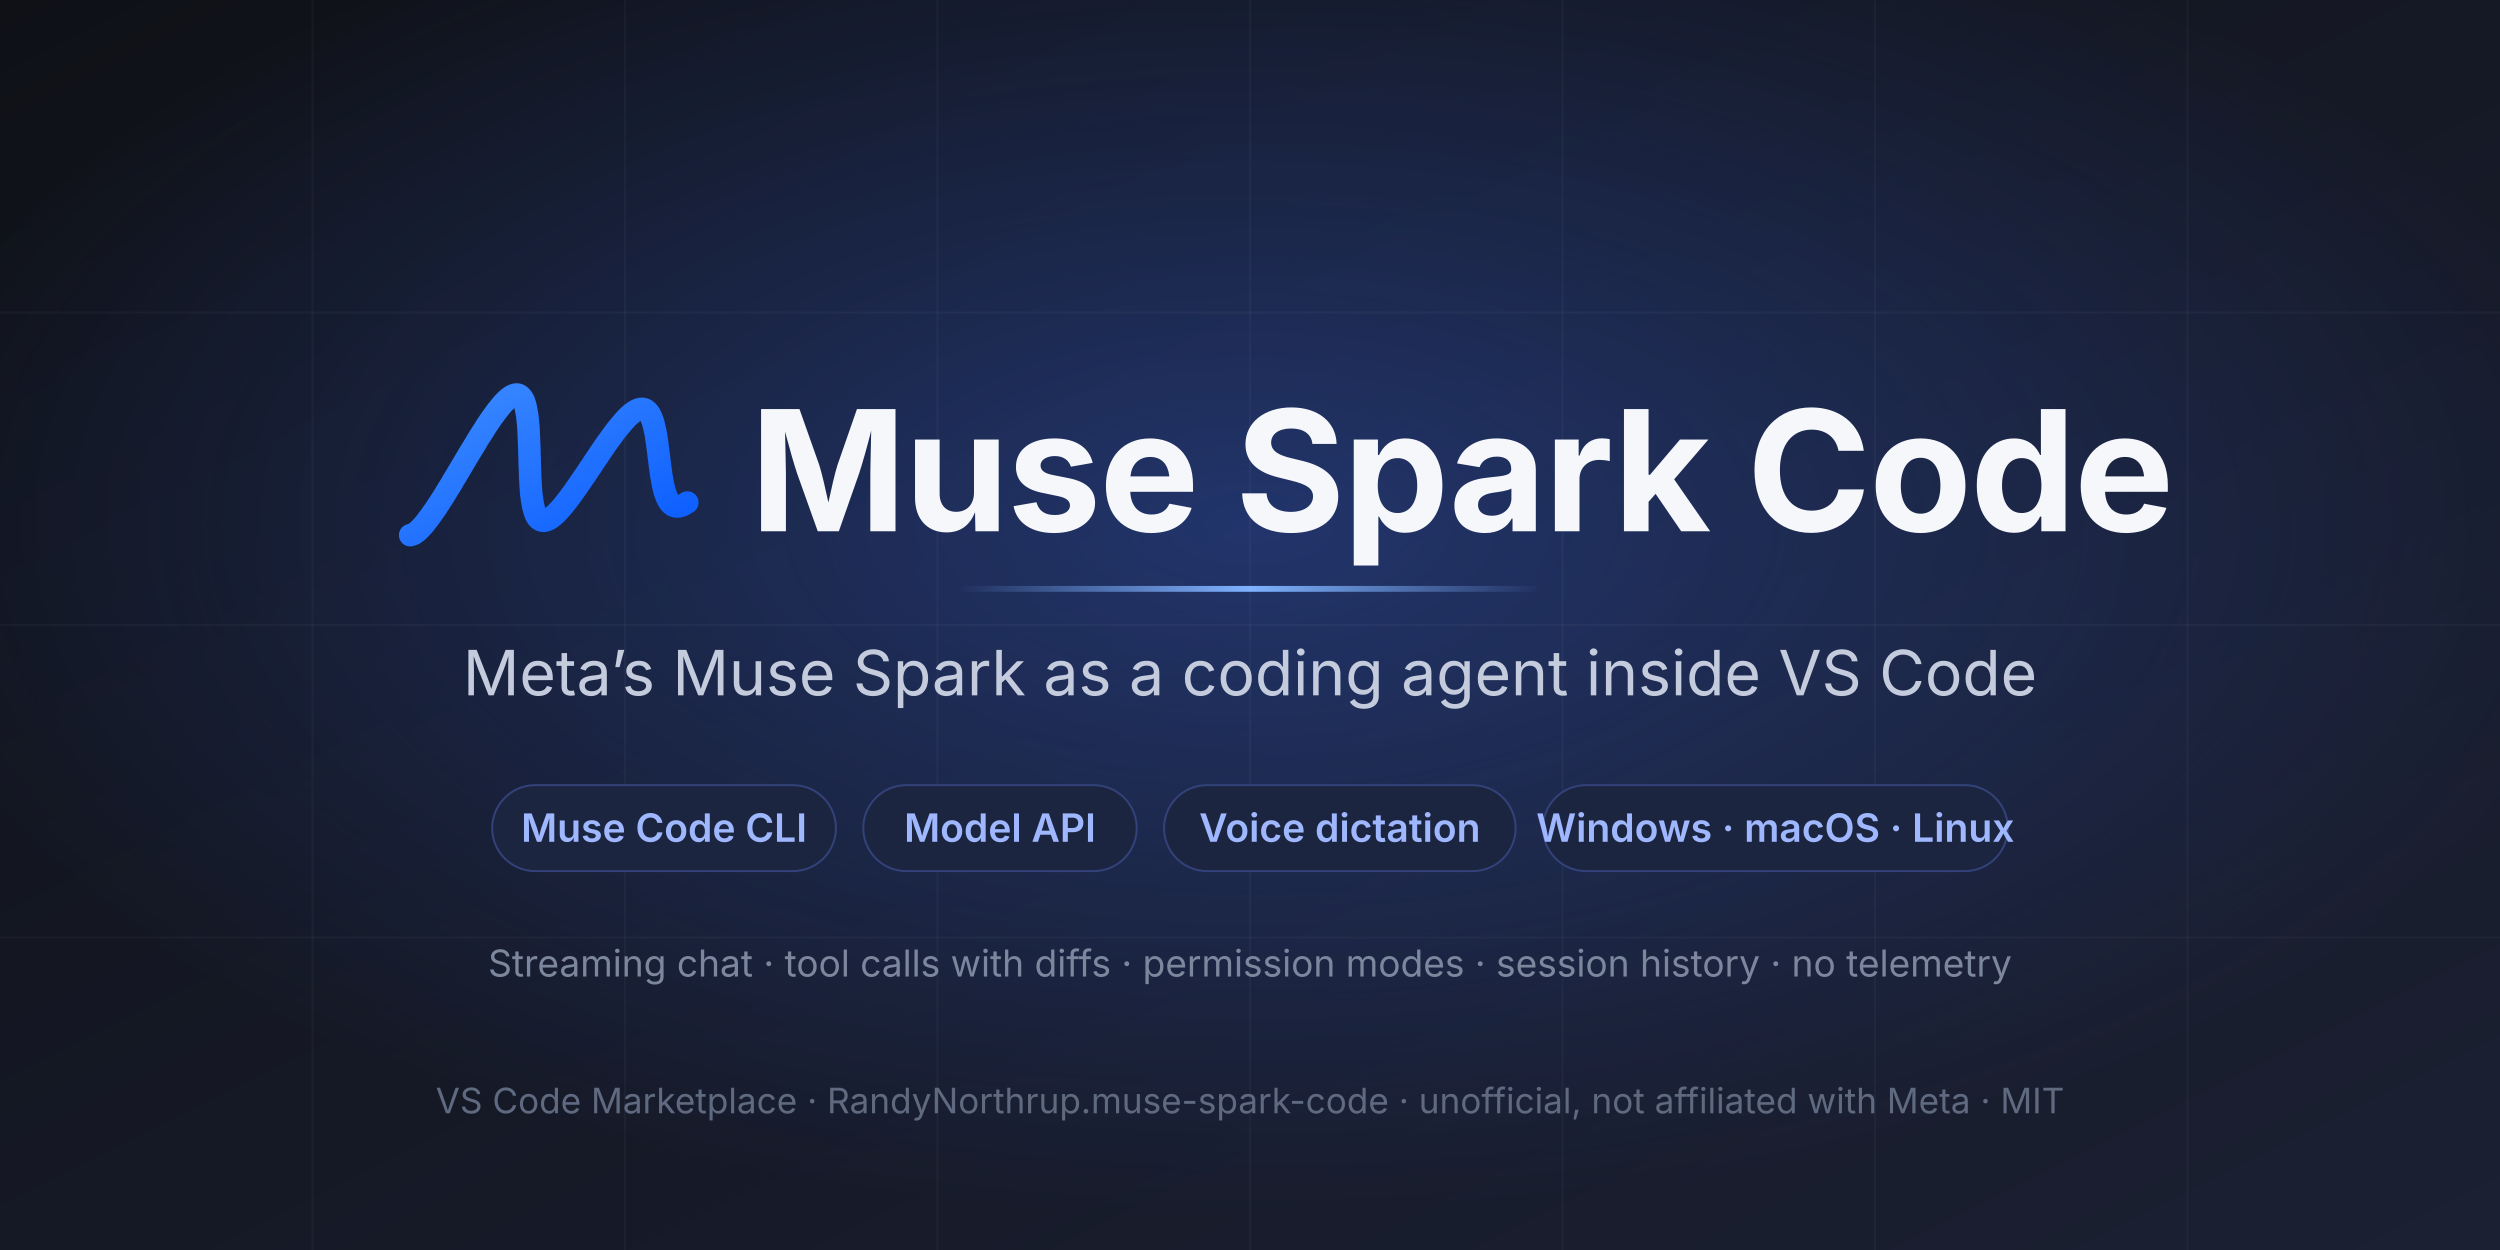
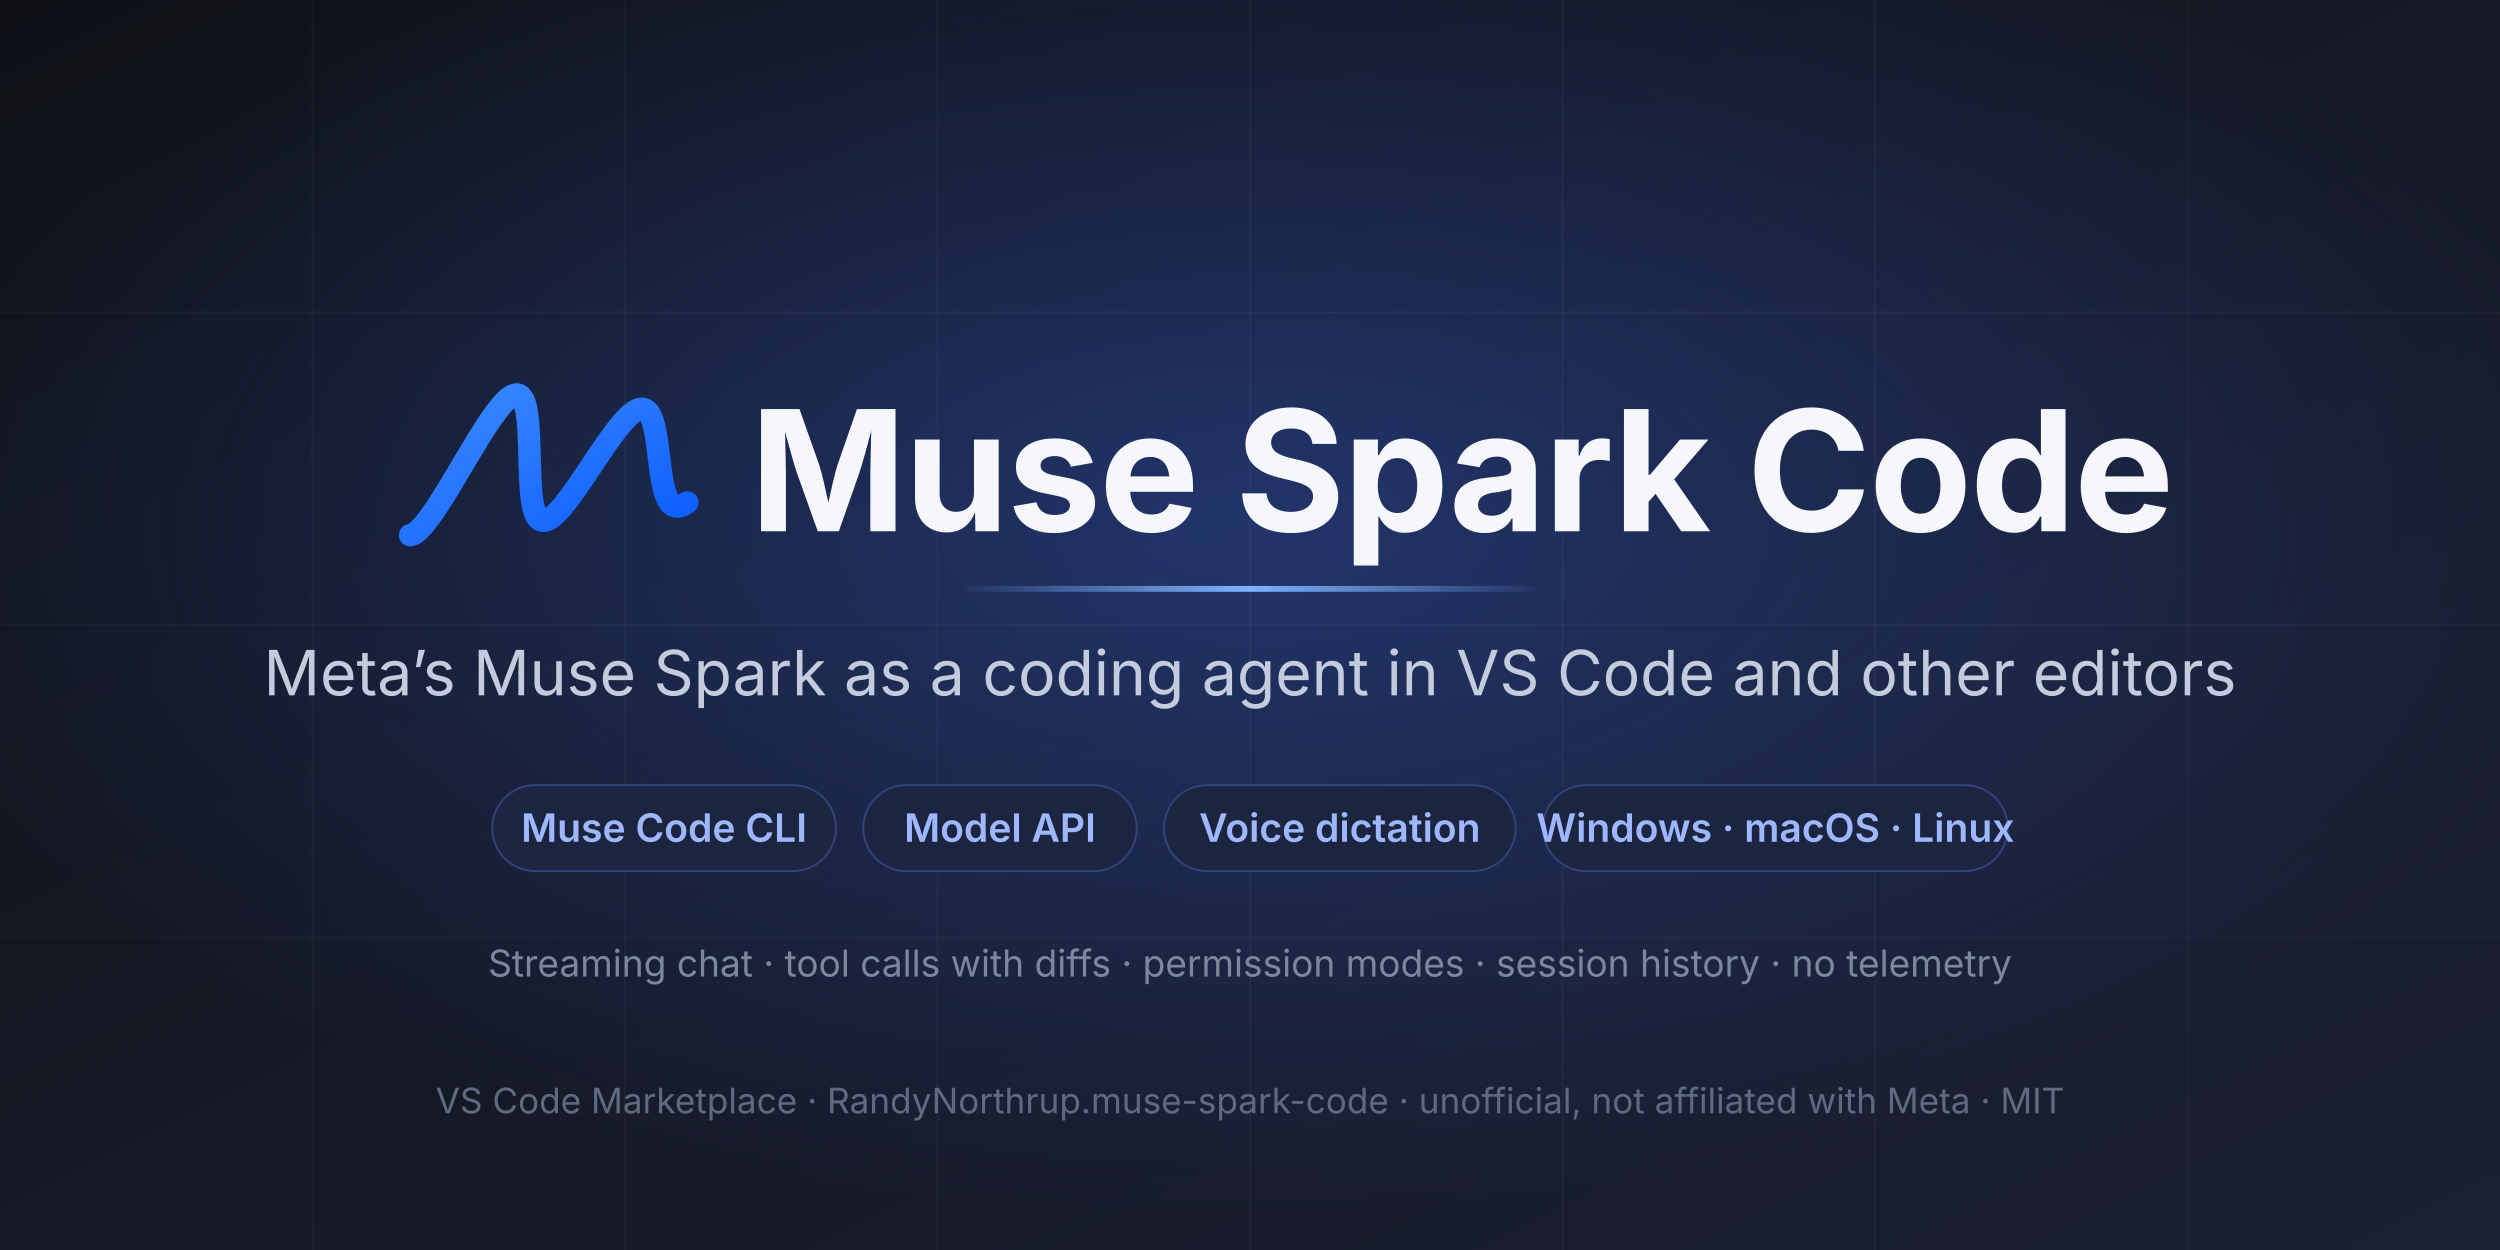
<svg xmlns="http://www.w3.org/2000/svg" viewBox="0 0 1280 640" width="1280" height="640">
  <defs>
    <linearGradient id="bg" x1="0" y1="0" x2="1" y2="1">
      <stop offset="0" stop-color="#0f1117" />
      <stop offset="1" stop-color="#1b2033" />
    </linearGradient>
    <radialGradient id="glow" cx="0.5" cy="0.42" r="0.55">
      <stop offset="0" stop-color="#3b6cf6" stop-opacity="0.34" />
      <stop offset="1" stop-color="#3b6cf6" stop-opacity="0" />
    </radialGradient>
    <linearGradient id="letter" x1="0" y1="0" x2="1" y2="1">
      <stop offset="0" stop-color="#3d8bff" />
      <stop offset="1" stop-color="#0a5cff" />
    </linearGradient>
    <linearGradient id="rule" x1="0" y1="0" x2="1" y2="0">
      <stop offset="0" stop-color="#7fb2ff" stop-opacity="0" />
      <stop offset="0.5" stop-color="#7fb2ff" />
      <stop offset="1" stop-color="#7fb2ff" stop-opacity="0" />
    </linearGradient>
  </defs>
  <rect width="1280" height="640" fill="url(#bg)" />
  <rect width="1280" height="640" fill="url(#glow)" />
  <g stroke="#ffffff" stroke-opacity="0.035">
    <path d="M0 160H1280M0 320H1280M0 480H1280" />
    <path d="M160 0V640M320 0V640M480 0V640M640 0V640M800 0V640M960 0V640M1120 0V640" />
  </g>
  <path transform="translate(210 202) scale(0.72)" fill="none" stroke="url(#letter)" stroke-width="16" stroke-linecap="round" stroke-linejoin="round" d="M0 100L0.8 99.8L1.7 99.5L2.7 99.1L3.6 98.4L4.7 97.7L5.7 96.8L6.8 95.7L8 94.5L9.2 93.2L10.4 91.8L11.6 90.2L12.9 88.5L14.3 86.7L15.6 84.8L17 82.8L18.5 80.7L19.9 78.5L21.4 76.2L22.9 73.9L24.4 71.5L25.9 69L27.5 66.4L29.1 63.9L30.6 61.2L32.2 58.6L33.8 55.9L35.4 53.2L37 50.5L38.6 47.8L40.2 45.1L41.8 42.4L43.4 39.8L45 37.2L46.6 34.6L48.1 32L49.6 29.6L51.2 27.1L52.7 24.8L54.1 22.5L55.6 20.3L57 18.2L58.4 16.2L59.8 14.3L61.1 12.5L62.4 10.8L63.7 9.2L64.9 7.7L66.1 6.3L67.3 5.1L68.4 4L69.5 3L70.5 2.2L71.5 1.5L72.5 0.9L73.4 0.5L74.3 0.2L75.1 0L75.9 0L76.7 0.1L77.4 0.4L78.1 0.8L78.7 1.3L79.3 2L79.9 2.8L80.4 3.7L80.9 4.7L81.3 5.9L81.7 7.2L82.1 8.6L82.4 10.1L82.7 11.7L83 13.4L83.3 15.2L83.5 17L83.7 19L83.9 21L84.1 23.1L84.2 25.3L84.3 27.5L84.4 29.8L84.5 32.1L84.6 34.5L84.7 36.9L84.8 39.3L84.8 41.7L84.9 44.1L85 46.5L85 49L85.1 51.4L85.2 53.8L85.3 56.1L85.3 58.4L85.5 60.7L85.6 62.9L85.7 65.1L85.9 67.2L86 69.3L86.2 71.3L86.5 73.2L86.7 75L87 76.7L87.3 78.4L87.6 79.9L88 81.4L88.4 82.7L88.8 84L89.2 85.1L89.7 86.1L90.2 87L90.8 87.8L91.4 88.4L92 88.9L92.7 89.3L93.4 89.6L94.2 89.8L94.9 89.8L95.8 89.7L96.6 89.5L97.5 89.2L98.4 88.7L99.4 88.2L100.4 87.5L101.4 86.7L102.5 85.8L103.6 84.8L104.7 83.6L105.9 82.4L107.1 81.1L108.3 79.7L109.5 78.2L110.8 76.6L112.1 74.9L113.4 73.2L114.7 71.4L116.1 69.5L117.4 67.6L118.8 65.7L120.2 63.6L121.6 61.6L123 59.5L124.5 57.4L125.9 55.3L127.3 53.1L128.8 51L130.2 48.8L131.6 46.7L133.1 44.5L134.5 42.4L135.9 40.3L137.3 38.3L138.7 36.2L140.1 34.2L141.5 32.3L142.9 30.4L144.2 28.6L145.5 26.8L146.8 25.1L148.1 23.5L149.4 22L150.6 20.5L151.8 19.1L153 17.8L154.1 16.6L155.2 15.5L156.3 14.5L157.4 13.6L158.4 12.8L159.4 12.1L160.4 11.5L161.3 11L162.3 10.7L163.1 10.4L164 10.2L164.8 10.2L165.5 10.2L166.3 10.4L167 10.7L167.7 11.1L168.3 11.6L168.9 12.1L169.5 12.8L170.1 13.6L170.6 14.5L171.1 15.5L171.6 16.5L172 17.7L172.5 18.9L172.9 20.2L173.2 21.6L173.6 23L173.9 24.5L174.3 26.1L174.6 27.7L174.9 29.4L175.1 31.1L175.4 32.9L175.7 34.7L175.9 36.5L176.1 38.3L176.4 40.2L176.6 42L176.8 43.9L177.1 45.8L177.3 47.7L177.5 49.5L177.8 51.4L178 53.2L178.3 55L178.5 56.8L178.8 58.5L179.1 60.2L179.4 61.9L179.7 63.5L180 65L180.4 66.5L180.7 67.9L181.1 69.3L181.5 70.5L182 71.7L182.4 72.9L182.9 73.9L183.4 74.9L183.9 75.8L184.5 76.6L185 77.3L185.6 77.9L186.3 78.4L186.9 78.9L187.6 79.2L188.4 79.4L189.1 79.6L189.9 79.6L190.7 79.6L191.5 79.5L192.4 79.2L193.3 78.9L194.2 78.5L195.1 78L196.1 77.4L197.1 76.8" />
  <g font-family="'Segoe UI', Inter, 'Helvetica Neue', Arial, sans-serif" fill="#f5f7fb" text-anchor="middle">
    <text x="384" y="272" font-size="86" font-weight="700" letter-spacing="-1" text-anchor="start">Muse Spark Code</text>
    <rect x="490" y="300" width="300" height="3" rx="1.5" fill="url(#rule)" />
-     <text x="640" y="356" font-size="32" fill="#c3cbdc">Meta’s Muse Spark as a coding agent inside VS Code</text>
+     <text x="640" y="356" font-size="32" fill="#c3cbdc">Meta’s Muse Spark as a coding agent in VS Code and other editors</text>
    <g font-size="20" font-weight="600" fill="#9fb7ff">
      <rect x="252" y="402" width="176" height="44" rx="22" fill="#1c2540" stroke="#33427a" />
      <text x="340" y="431">Muse Code CLI</text>
      <rect x="442" y="402" width="140" height="44" rx="22" fill="#1c2540" stroke="#33427a" />
      <text x="512" y="431">Model API</text>
      <rect x="596" y="402" width="180" height="44" rx="22" fill="#1c2540" stroke="#33427a" />
      <text x="686" y="431">Voice dictation</text>
      <rect x="790" y="402" width="238" height="44" rx="22" fill="#1c2540" stroke="#33427a" />
      <text x="909" y="431">Windows · macOS · Linux</text>
    </g>
    <text x="640" y="500" font-size="19" fill="#7c879d">Streaming chat · tool calls with diffs · permission modes · session history · no telemetry</text>
    <text x="640" y="570" font-size="18" fill="#5f6a80">VS Code Marketplace · RandyNorthrup.muse-spark-code · unofficial, not affiliated with Meta · MIT</text>
  </g>
</svg>
